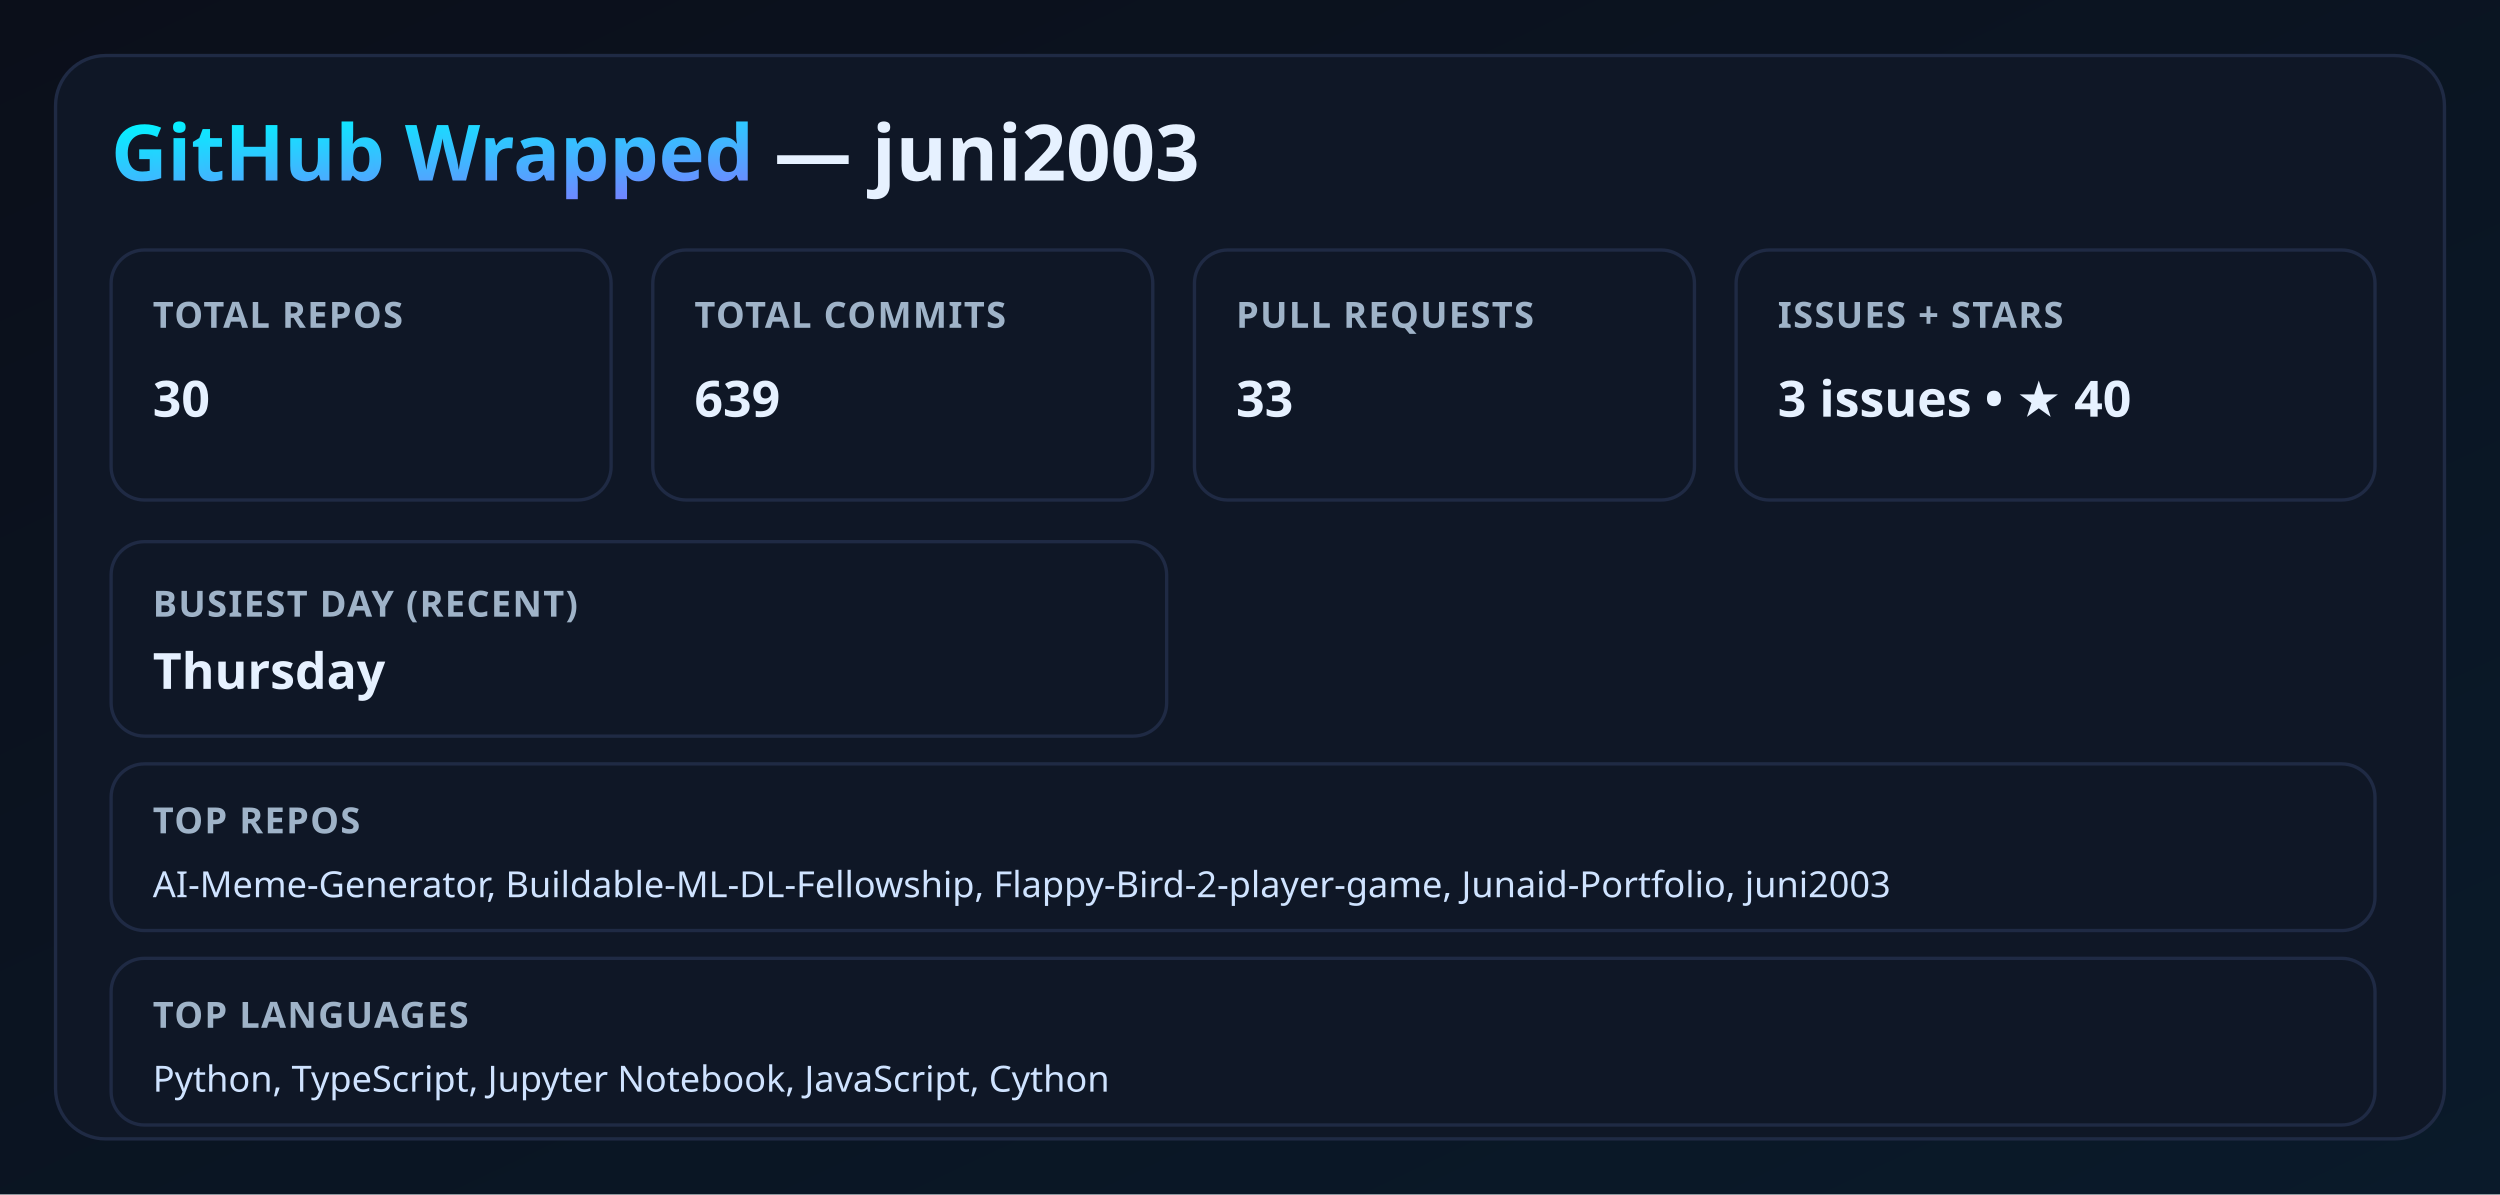
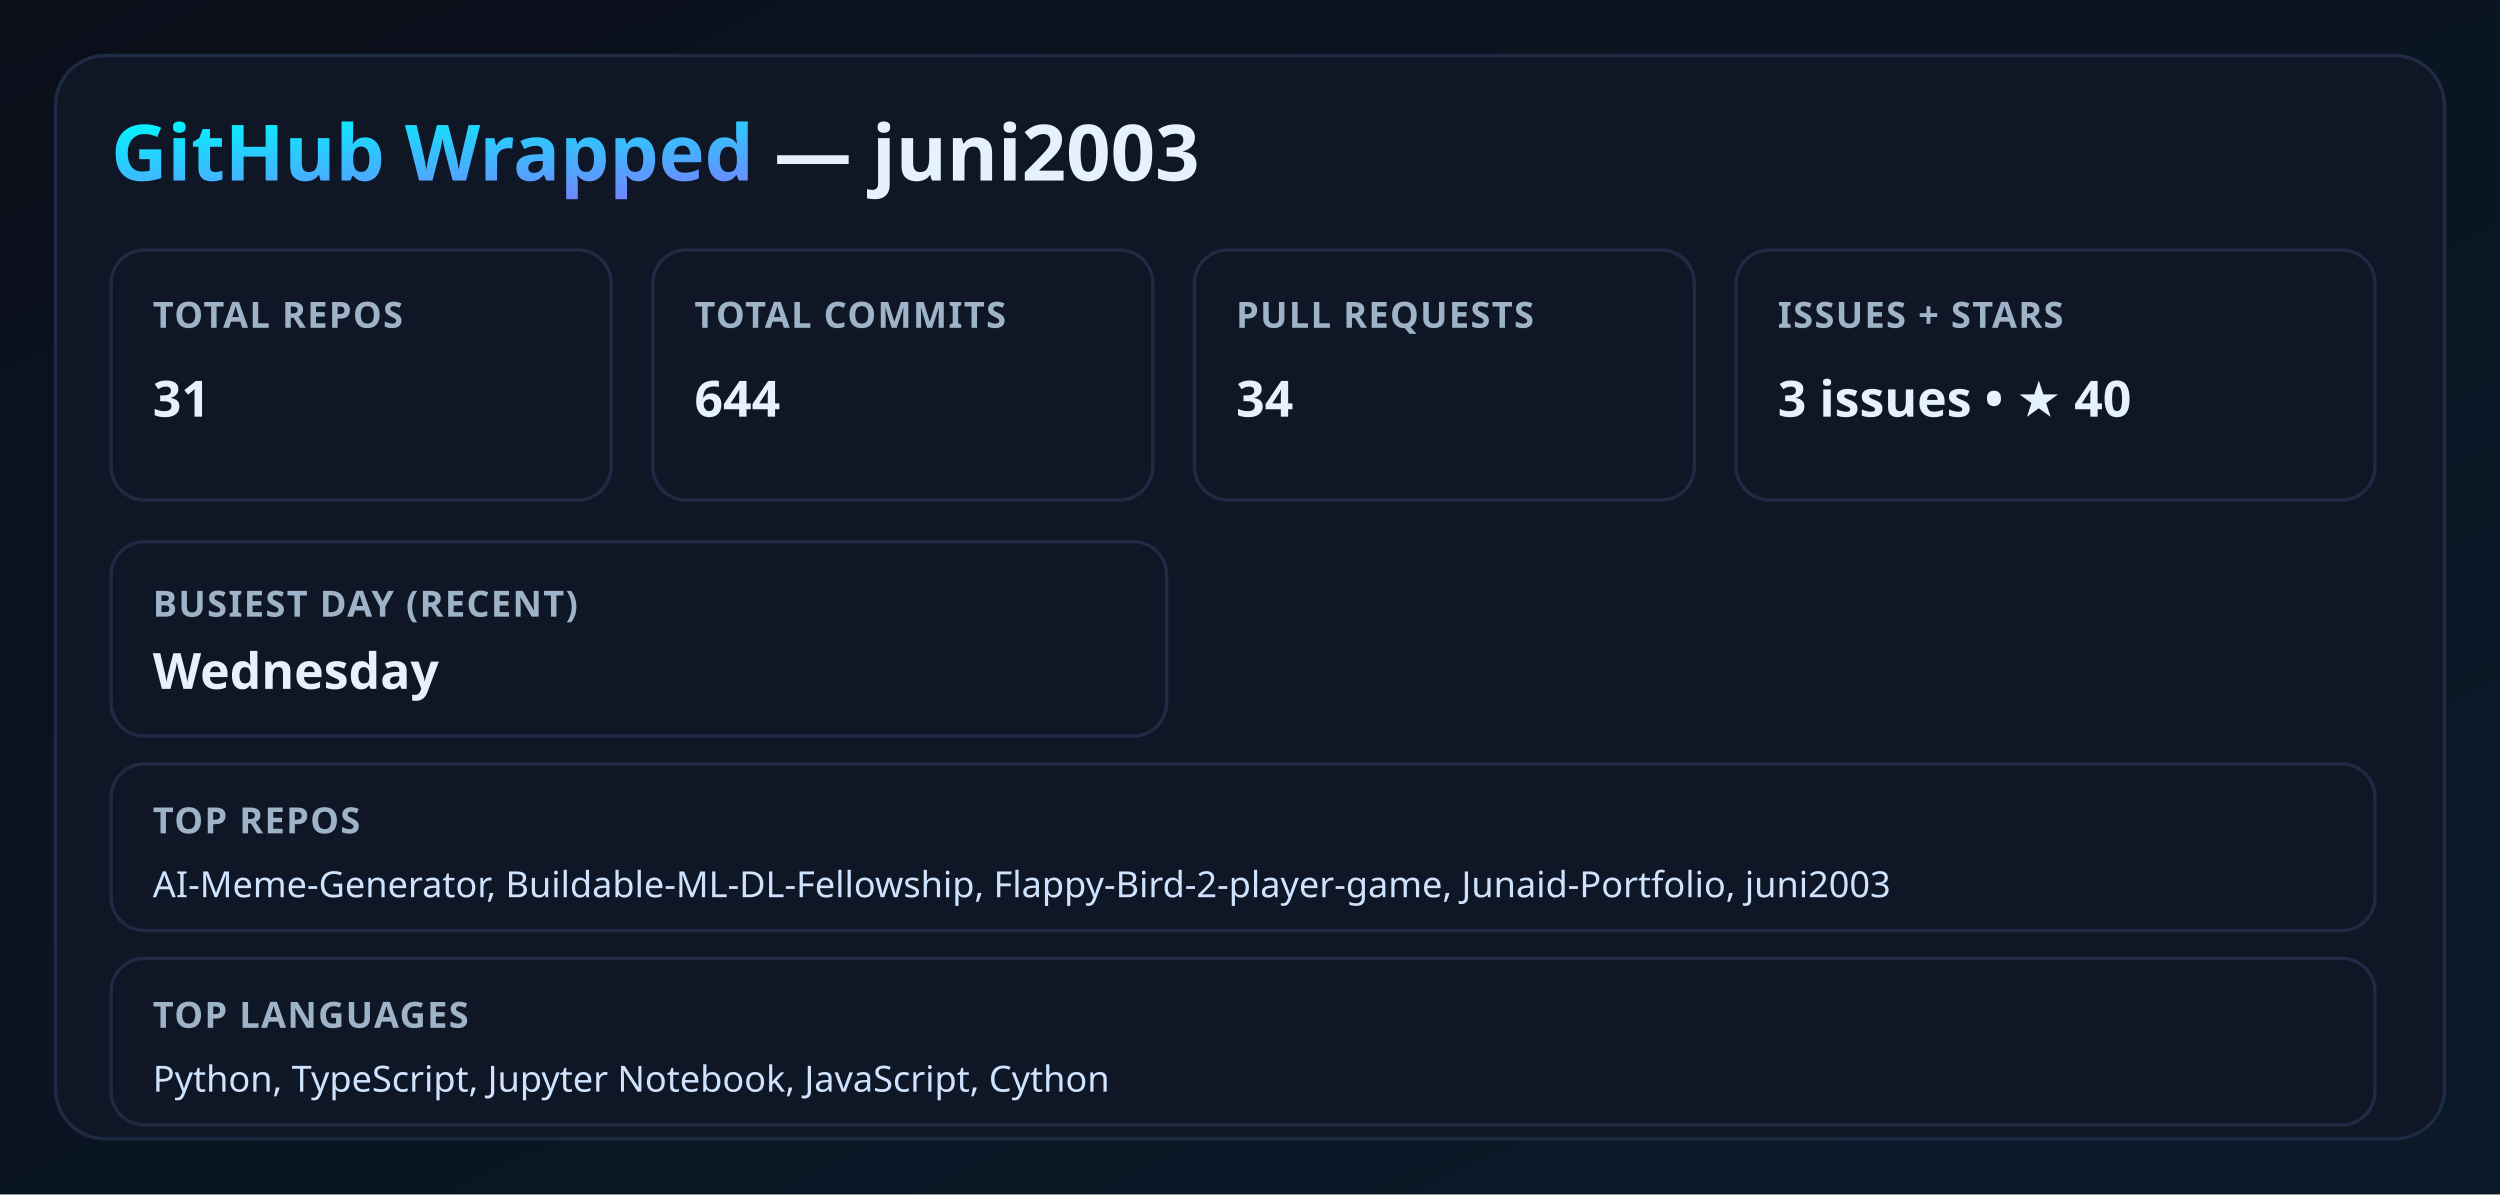
<svg xmlns="http://www.w3.org/2000/svg" width="900" height="430" viewBox="0 0 900 430">
  <defs>
    <linearGradient id="bg" x1="0" y1="0" x2="1" y2="1">
      <stop offset="0%" stop-color="#0b0f1a" />
      <stop offset="100%" stop-color="#0a1a2a" />
    </linearGradient>
    <linearGradient id="neon" x1="0" y1="0" x2="1" y2="1">
      <stop offset="0%" stop-color="#00f5ff" />
      <stop offset="100%" stop-color="#9b5cff" />
    </linearGradient>
    <filter id="glow">
      <feGaussianBlur stdDeviation="3.5" result="coloredBlur" />
      <feMerge>
        <feMergeNode in="coloredBlur" />
        <feMergeNode in="SourceGraphic" />
      </feMerge>
    </filter>
    <style>
      .title { font: 700 28px 'Segoe UI', sans-serif; fill: #e6f1ff; }
      .label { font: 600 13px 'Segoe UI', sans-serif; fill: #9fb3c8; letter-spacing: 0.5px; }
      .value { font: 700 18px 'Segoe UI', sans-serif; fill: #e6f1ff; }
      .neon { fill: url(#neon); filter: url(#glow); }
      .card { fill: #0f1726; stroke: #1f2a44; stroke-width: 1.2; }
      .mini { font: 500 13px 'Segoe UI', sans-serif; fill: #cfe3ff; }
    </style>
  </defs>
  <rect width="100%" height="100%" fill="url(#bg)" />
  <rect x="20" y="20" width="860" height="390" rx="18" class="card" />
  <text x="40" y="65" class="title">
    <tspan class="neon">GitHub Wrapped</tspan> — juni2003
  </text>
  <rect x="40" y="90" width="180" height="90" rx="12" class="card" />
  <text x="55" y="118" class="label">TOTAL REPOS</text>
-   <text x="55" y="150" class="value">30</text>
+   <text x="55" y="150" class="value">31</text>
  <rect x="235" y="90" width="180" height="90" rx="12" class="card" />
  <text x="250" y="118" class="label">TOTAL COMMITS</text>
-   <text x="250" y="150" class="value">639</text>
+   <text x="250" y="150" class="value">644</text>
  <rect x="430" y="90" width="180" height="90" rx="12" class="card" />
  <text x="445" y="118" class="label">PULL REQUESTS</text>
-   <text x="445" y="150" class="value">33</text>
+   <text x="445" y="150" class="value">34</text>
  <rect x="625" y="90" width="230" height="90" rx="12" class="card" />
  <text x="640" y="118" class="label">ISSUES + STARS</text>
  <text x="640" y="150" class="value">3 issues • ★ 40</text>
  <rect x="40" y="195" width="380" height="70" rx="12" class="card" />
  <text x="55" y="222" class="label">BUSIEST DAY (RECENT)</text>
-   <text x="55" y="248" class="value">Thursday</text>
+   <text x="55" y="248" class="value">Wednesday</text>
  <rect x="40" y="275" width="815" height="60" rx="12" class="card" />
  <text x="55" y="300" class="label">TOP REPOS</text>
  <text x="55" y="323" class="mini">AI-Meme-Generator, Buildable-ML-DL-Fellowship, Flappy-Bird-2-player-game, Junaid-Portfolio, juni2003</text>
  <rect x="40" y="345" width="815" height="60" rx="12" class="card" />
  <text x="55" y="370" class="label">TOP LANGUAGES</text>
  <text x="55" y="393" class="mini">Python, TypeScript, Jupyter Notebook, JavaScript, Cython</text>
</svg>
